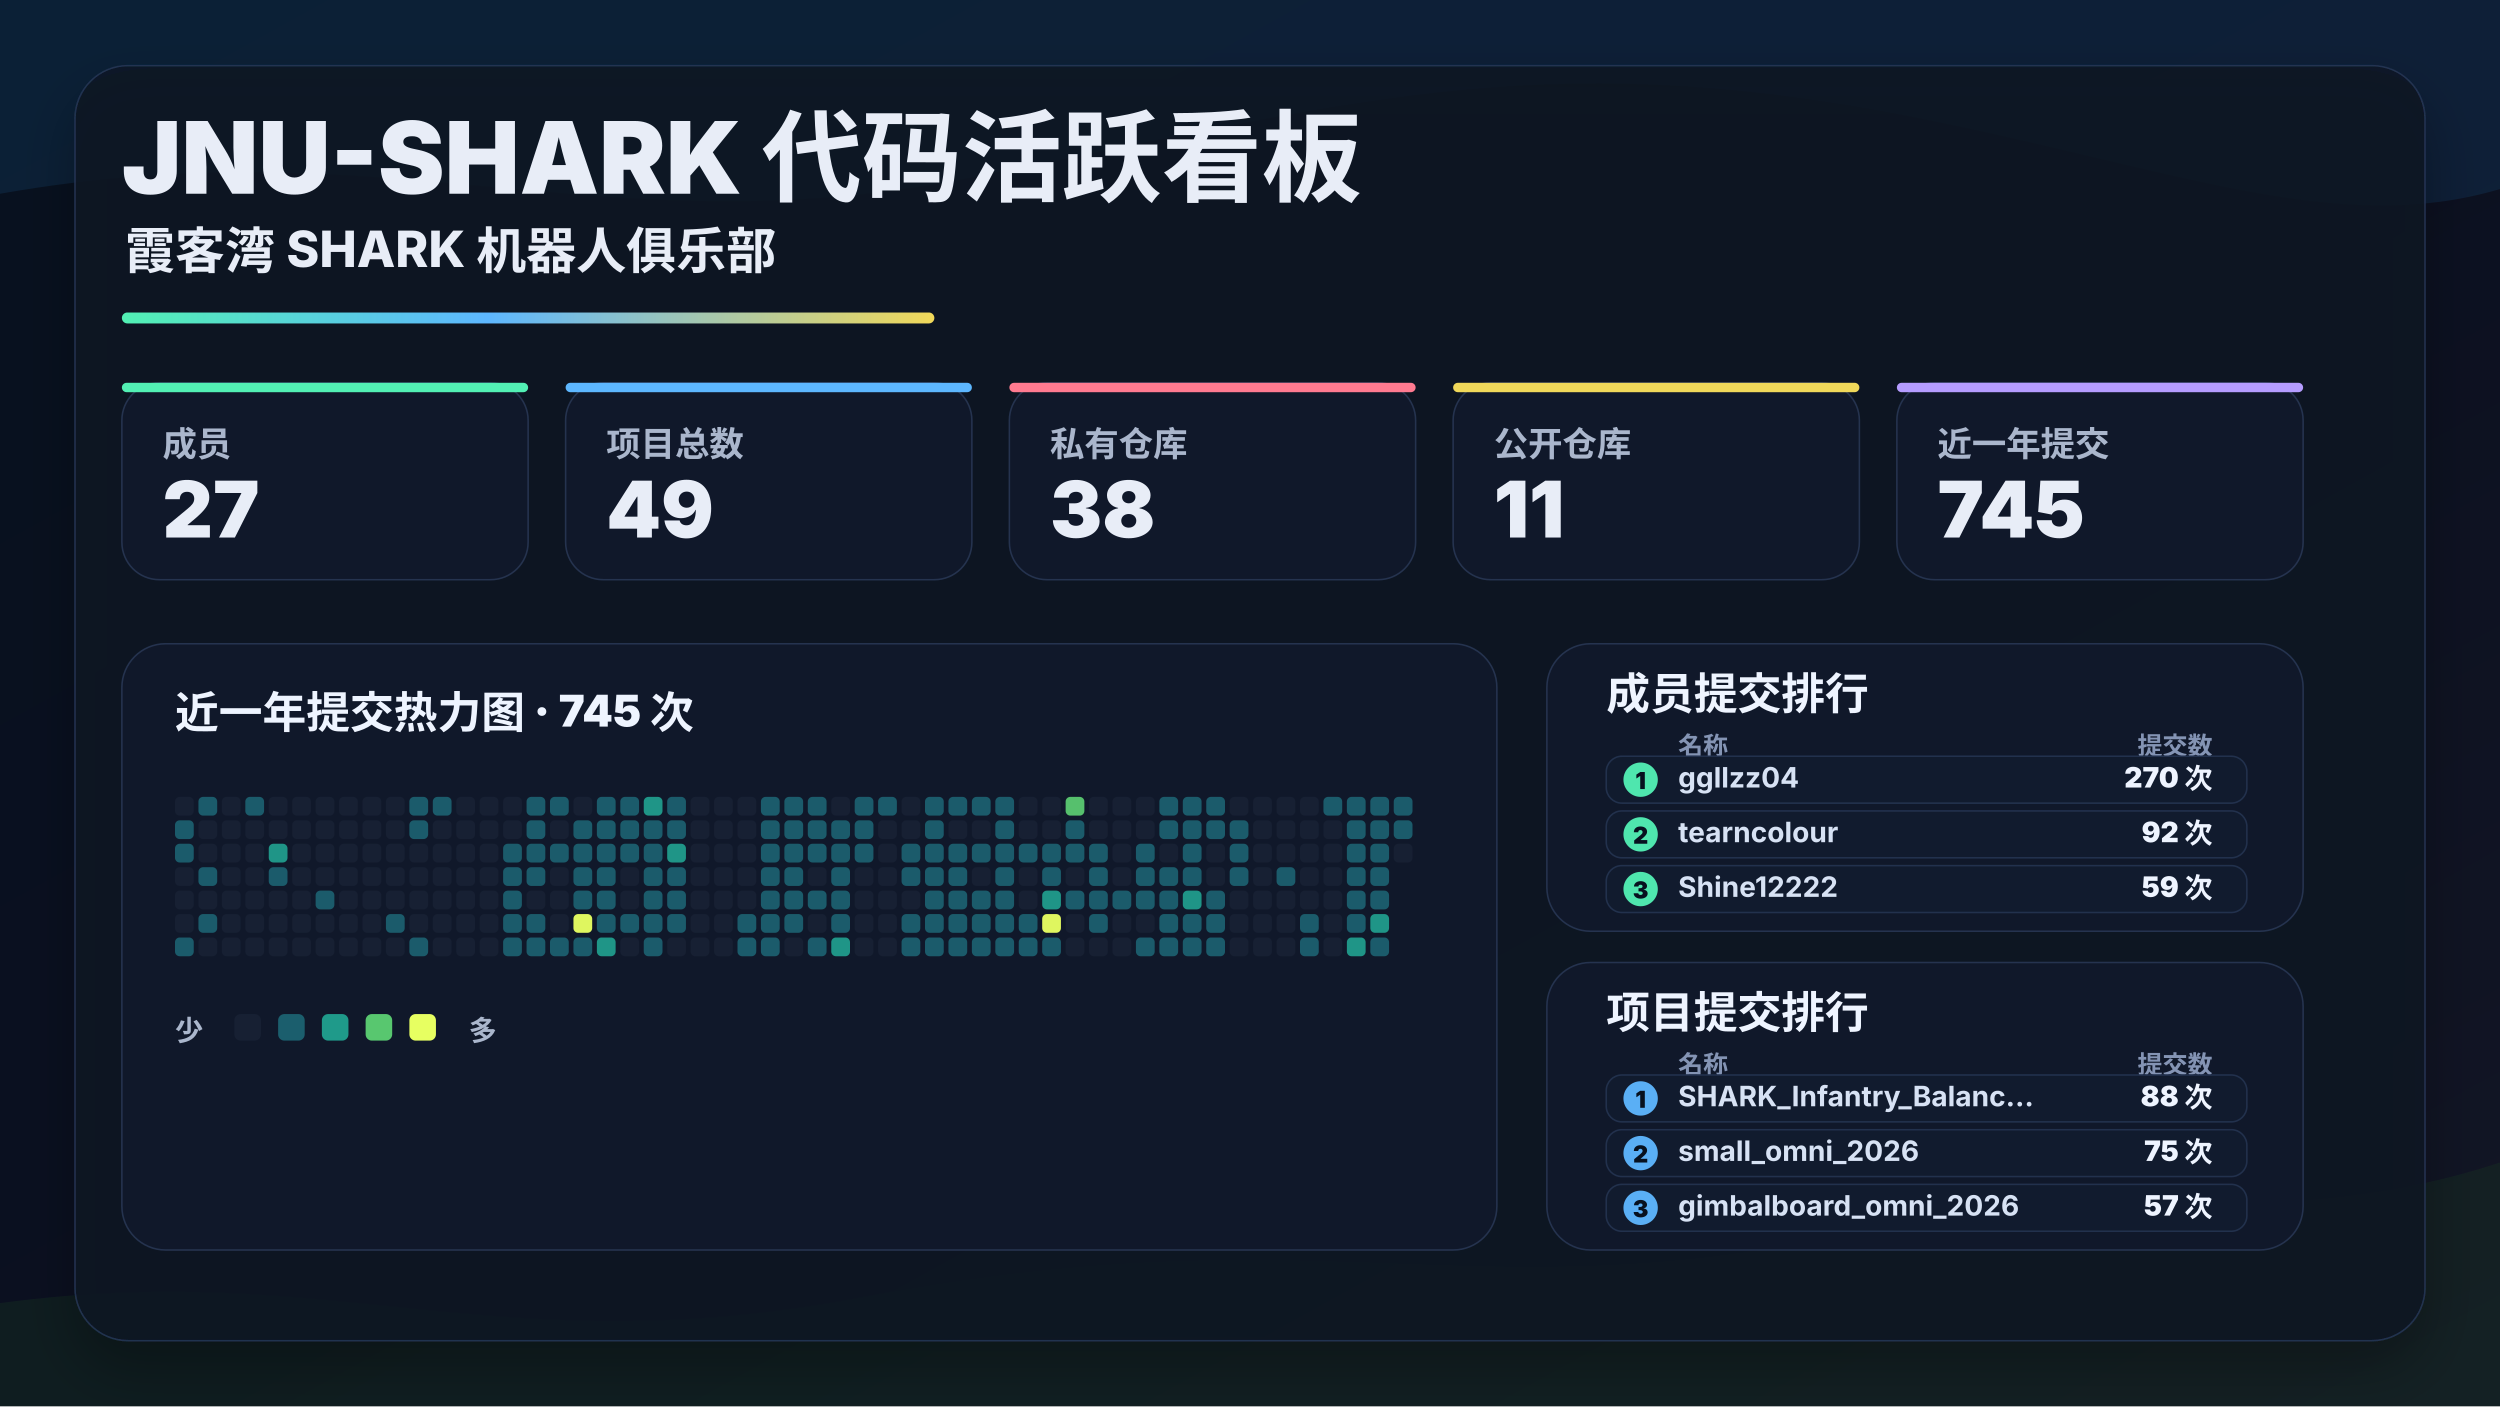
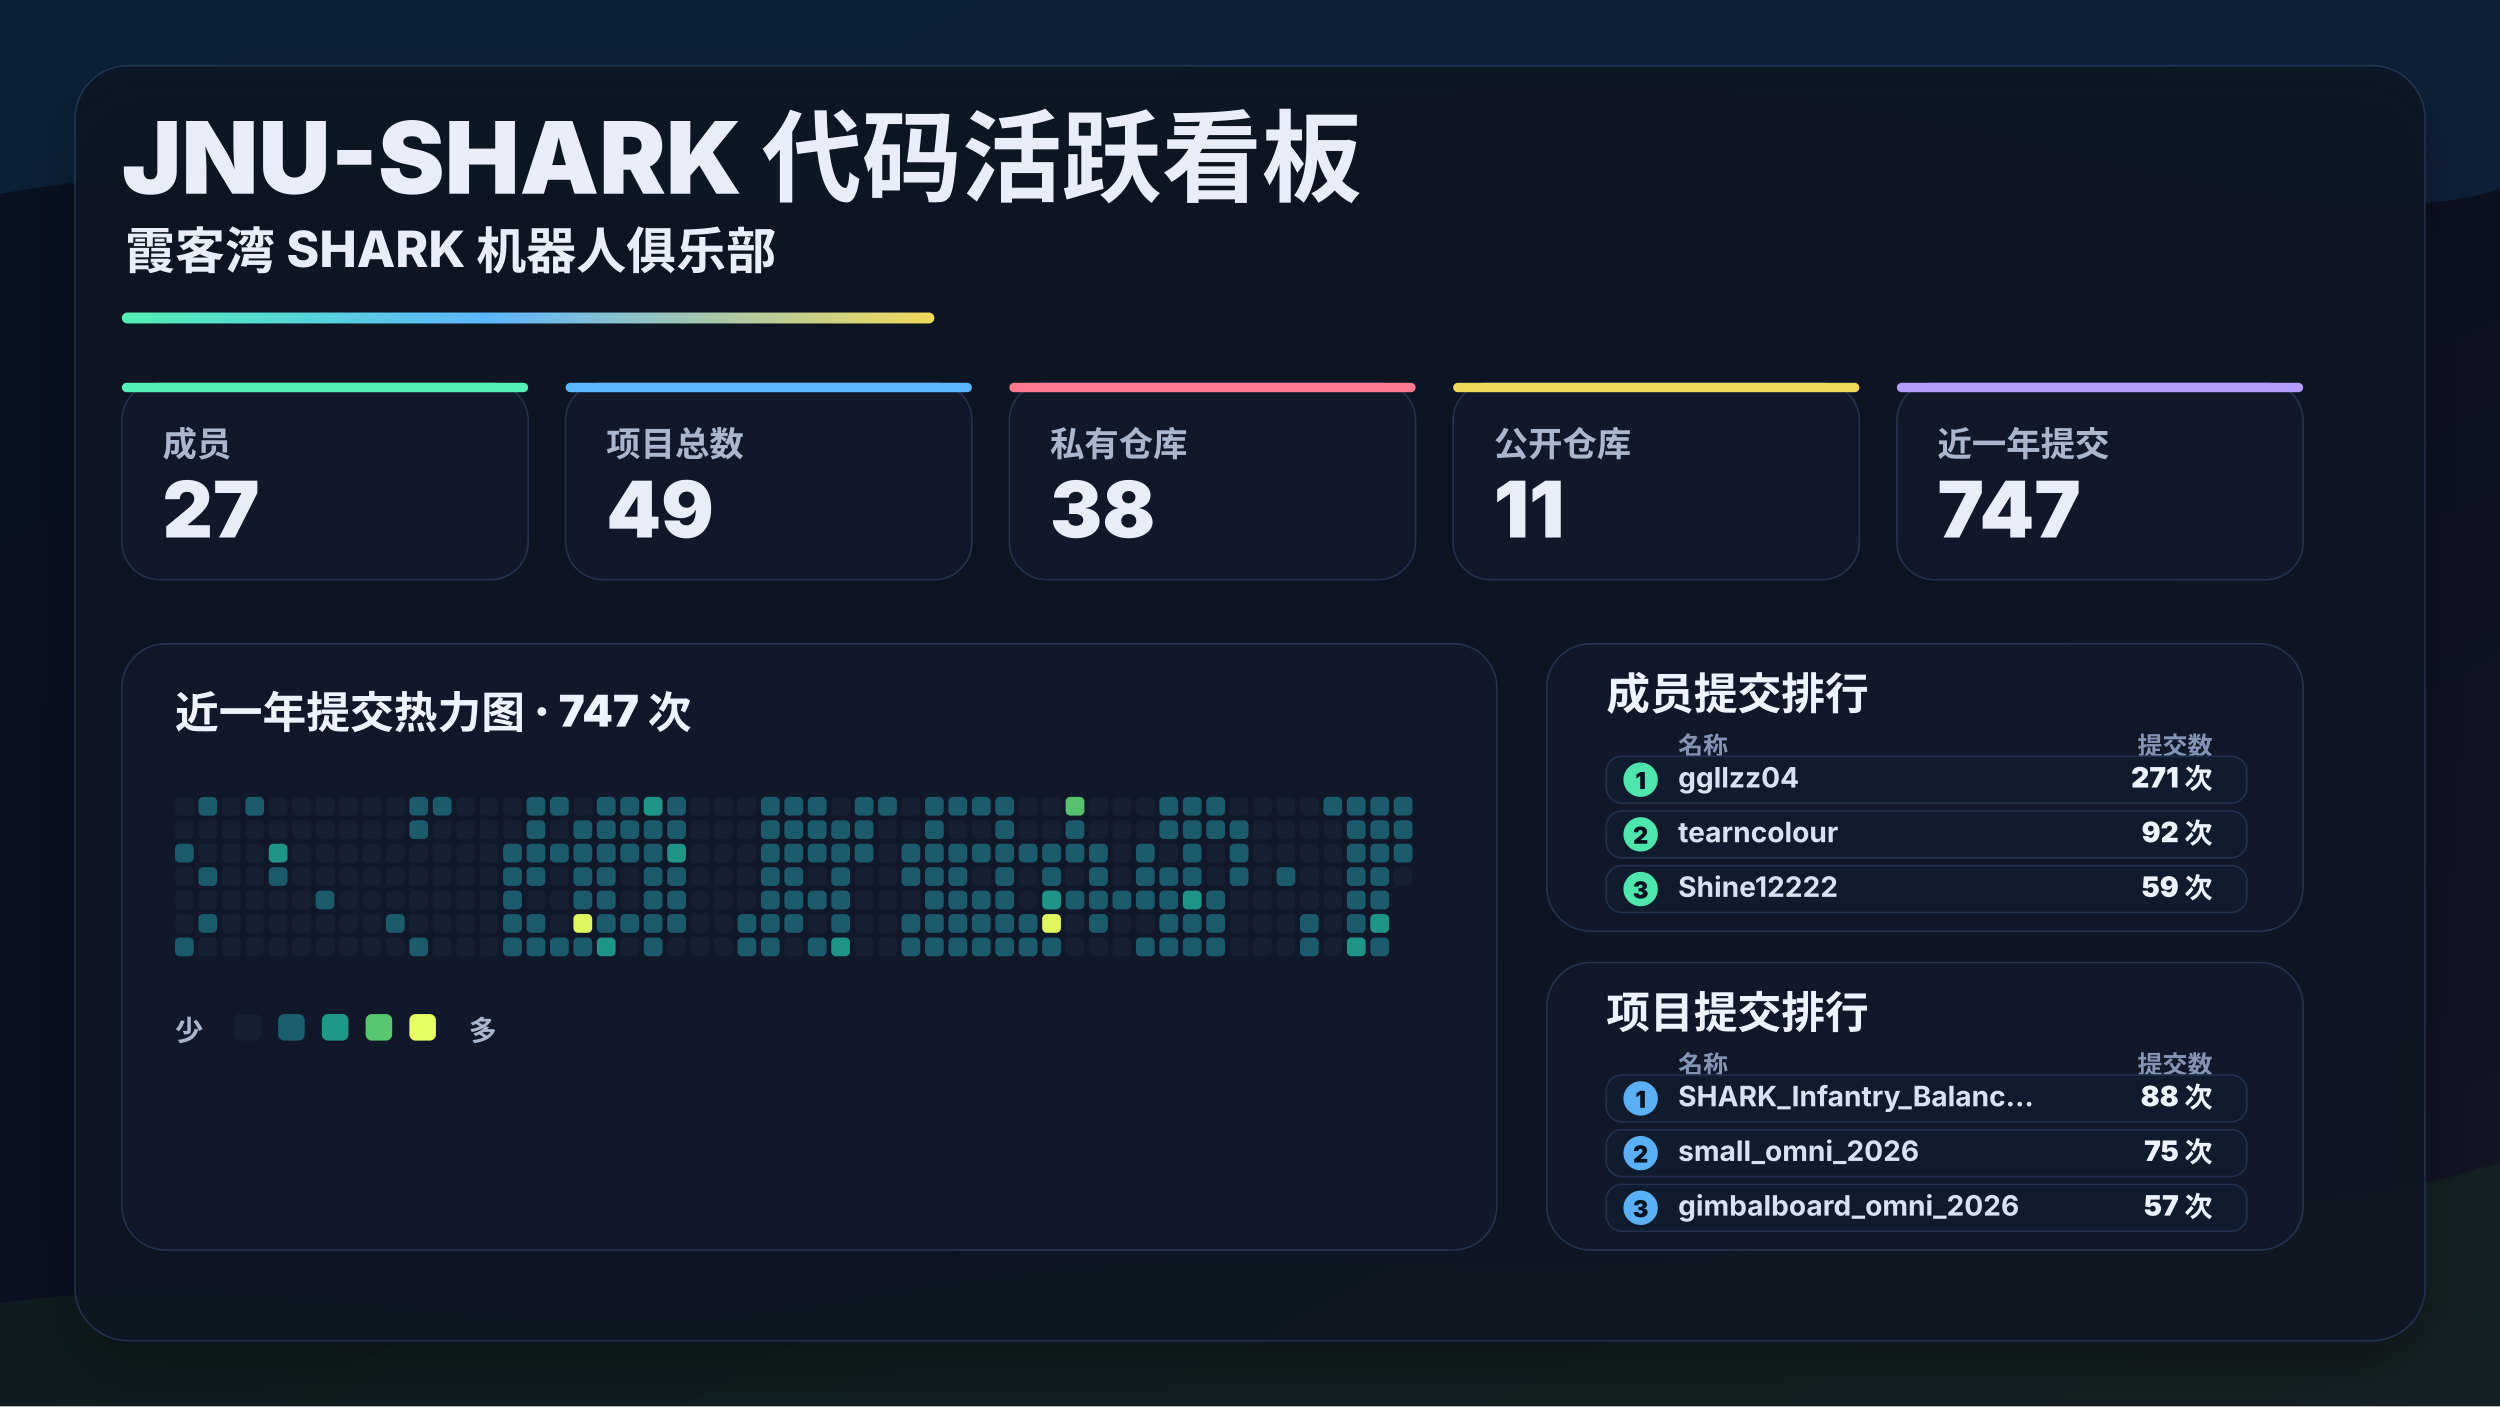
<svg xmlns="http://www.w3.org/2000/svg" width="1600" height="900" viewBox="0 0 1600 900" role="img" aria-labelledby="title desc">
  <defs>
    <linearGradient id="bg" x1="0" y1="0" x2="1" y2="1">
      <stop offset="0" stop-color="#07111f" />
      <stop offset="0.52" stop-color="#0b1020" />
      <stop offset="1" stop-color="#131625" />
    </linearGradient>
    <linearGradient id="hero" x1="0" y1="0" x2="1" y2="0">
      <stop offset="0" stop-color="#52f0b4" />
      <stop offset="0.45" stop-color="#5db7ff" />
      <stop offset="1" stop-color="#f0d85a" />
    </linearGradient>
    <filter id="softShadow" x="-10%" y="-10%" width="120%" height="120%">
      <feDropShadow dx="0" dy="18" stdDeviation="18" flood-color="#000000" flood-opacity="0.32" />
    </filter>
  </defs>
  <style>
    text { font-family: Inter, ui-sans-serif, system-ui, -apple-system, BlinkMacSystemFont, "Segoe UI", "PingFang SC", "Microsoft YaHei", sans-serif; fill: #e8edf7; }
    .title { font-size: 64px; font-weight: 900; letter-spacing: 0; }
    .subtitle { font-size: 32px; font-weight: 780; fill: #e8edf7; }
    .label { font-size: 22px; fill: #aab6cc; font-weight: 760; }
    .stat { font-size: 50px; font-weight: 900; }
    .section-title { font-size: 28px; font-weight: 860; fill: #eef4ff; }
    .table-head { font-size: 16px; fill: #8494b4; font-weight: 720; }
    .row-name { font-size: 18px; fill: #d7e2f4; font-weight: 720; }
    .row-value { font-size: 18px; fill: #eef4ff; font-weight: 860; }
    .rank { font-size: 15px; fill: #07111f; font-weight: 900; }
    .tiny { font-size: 18px; fill: #aab6cc; font-weight: 620; }
  </style>
  <rect width="1600" height="900" fill="url(#bg)" />
  <path d="M0 124 C250 80 385 160 620 114 C860 67 982 28 1220 74 C1392 108 1495 152 1600 121 L1600 0 L0 0 Z" fill="#12385c" opacity="0.38" />
  <path d="M0 834 C216 805 318 875 553 830 C835 776 935 837 1160 794 C1350 758 1464 789 1600 744 L1600 900 L0 900 Z" fill="#173622" opacity="0.36" />
  <g filter="url(#softShadow)">
    <rect x="48" y="42" width="1504" height="816" rx="34" fill="#0b1324" opacity="0.88" stroke="#263654" />
  </g>
  <text x="78" y="124" class="title">JNU-SHARK 代码活跃看板</text>
  <text x="80" y="172" class="subtitle">霞客湾 SHARK 机器人俱乐部</text>
  <rect x="78" y="200" width="520" height="7" rx="3.5" fill="url(#hero)" />
  <g>
    <rect x="78" y="245" width="260" height="126" rx="24" fill="#10182a" stroke="#25334f" />
    <rect x="78" y="245" width="260" height="6" rx="3" fill="#52f0b4" />
    <text x="104" y="292" class="label">成员</text>
    <text x="104" y="344" class="stat">27</text>
  </g>
  <g>
    <rect x="362" y="245" width="260" height="126" rx="24" fill="#10182a" stroke="#25334f" />
    <rect x="362" y="245" width="260" height="6" rx="3" fill="#5db7ff" />
    <text x="388" y="292" class="label">项目总数</text>
    <text x="388" y="344" class="stat">49</text>
  </g>
  <g>
    <rect x="646" y="245" width="260" height="126" rx="24" fill="#10182a" stroke="#25334f" />
    <rect x="646" y="245" width="260" height="6" rx="3" fill="#ff7a90" />
    <text x="672" y="292" class="label">私有仓库</text>
    <text x="672" y="344" class="stat">38</text>
  </g>
  <g>
    <rect x="930" y="245" width="260" height="126" rx="24" fill="#10182a" stroke="#25334f" />
    <rect x="930" y="245" width="260" height="6" rx="3" fill="#f0d85a" />
    <text x="956" y="292" class="label">公开仓库</text>
    <text x="956" y="344" class="stat">11</text>
  </g>
  <g>
    <rect x="1214" y="245" width="260" height="126" rx="24" fill="#10182a" stroke="#25334f" />
    <rect x="1214" y="245" width="260" height="6" rx="3" fill="#b59cff" />
    <text x="1240" y="292" class="label">近一年提交</text>
-     <text x="1240" y="344" class="stat">745</text>
+     <text x="1240" y="344" class="stat">747</text>
  </g>
  <rect x="78" y="412" width="880" height="388" rx="28" fill="#10182a" stroke="#25334f" />
-   <text x="112" y="466" class="section-title">近一年提交热力图 · 745 次</text>
+   <text x="112" y="466" class="section-title">近一年提交热力图 · 747 次</text>
  <rect x="112" y="510" width="12" height="12" rx="3" fill="#172033" opacity="0.96" />
-   <rect x="112" y="525" width="12" height="12" rx="3" fill="#1b5e6d" opacity="0.96" />
+   <rect x="112" y="525" width="12" height="12" rx="3" fill="#172033" opacity="0.96" />
  <rect x="112" y="540" width="12" height="12" rx="3" fill="#1b5e6d" opacity="0.96" />
  <rect x="112" y="555" width="12" height="12" rx="3" fill="#172033" opacity="0.96" />
  <rect x="112" y="570" width="12" height="12" rx="3" fill="#172033" opacity="0.96" />
  <rect x="112" y="585" width="12" height="12" rx="3" fill="#172033" opacity="0.96" />
  <rect x="112" y="600" width="12" height="12" rx="3" fill="#1b5e6d" opacity="0.96" />
  <rect x="127" y="510" width="12" height="12" rx="3" fill="#1b5e6d" opacity="0.96" />
  <rect x="127" y="525" width="12" height="12" rx="3" fill="#172033" opacity="0.96" />
  <rect x="127" y="540" width="12" height="12" rx="3" fill="#172033" opacity="0.96" />
  <rect x="127" y="555" width="12" height="12" rx="3" fill="#1b5e6d" opacity="0.96" />
  <rect x="127" y="570" width="12" height="12" rx="3" fill="#172033" opacity="0.96" />
  <rect x="127" y="585" width="12" height="12" rx="3" fill="#1b5e6d" opacity="0.96" />
  <rect x="127" y="600" width="12" height="12" rx="3" fill="#172033" opacity="0.96" />
  <rect x="142" y="510" width="12" height="12" rx="3" fill="#172033" opacity="0.96" />
  <rect x="142" y="525" width="12" height="12" rx="3" fill="#172033" opacity="0.96" />
  <rect x="142" y="540" width="12" height="12" rx="3" fill="#172033" opacity="0.96" />
  <rect x="142" y="555" width="12" height="12" rx="3" fill="#172033" opacity="0.96" />
  <rect x="142" y="570" width="12" height="12" rx="3" fill="#172033" opacity="0.96" />
  <rect x="142" y="585" width="12" height="12" rx="3" fill="#172033" opacity="0.96" />
  <rect x="142" y="600" width="12" height="12" rx="3" fill="#172033" opacity="0.96" />
  <rect x="157" y="510" width="12" height="12" rx="3" fill="#1b5e6d" opacity="0.96" />
  <rect x="157" y="525" width="12" height="12" rx="3" fill="#172033" opacity="0.96" />
  <rect x="157" y="540" width="12" height="12" rx="3" fill="#172033" opacity="0.96" />
  <rect x="157" y="555" width="12" height="12" rx="3" fill="#172033" opacity="0.96" />
  <rect x="157" y="570" width="12" height="12" rx="3" fill="#172033" opacity="0.96" />
  <rect x="157" y="585" width="12" height="12" rx="3" fill="#172033" opacity="0.96" />
  <rect x="157" y="600" width="12" height="12" rx="3" fill="#172033" opacity="0.96" />
  <rect x="172" y="510" width="12" height="12" rx="3" fill="#172033" opacity="0.96" />
  <rect x="172" y="525" width="12" height="12" rx="3" fill="#172033" opacity="0.96" />
  <rect x="172" y="540" width="12" height="12" rx="3" fill="#1f9a8a" opacity="0.96" />
  <rect x="172" y="555" width="12" height="12" rx="3" fill="#1b5e6d" opacity="0.96" />
  <rect x="172" y="570" width="12" height="12" rx="3" fill="#172033" opacity="0.96" />
  <rect x="172" y="585" width="12" height="12" rx="3" fill="#172033" opacity="0.96" />
  <rect x="172" y="600" width="12" height="12" rx="3" fill="#172033" opacity="0.96" />
  <rect x="187" y="510" width="12" height="12" rx="3" fill="#172033" opacity="0.96" />
  <rect x="187" y="525" width="12" height="12" rx="3" fill="#172033" opacity="0.96" />
  <rect x="187" y="540" width="12" height="12" rx="3" fill="#172033" opacity="0.96" />
  <rect x="187" y="555" width="12" height="12" rx="3" fill="#172033" opacity="0.96" />
  <rect x="187" y="570" width="12" height="12" rx="3" fill="#172033" opacity="0.96" />
  <rect x="187" y="585" width="12" height="12" rx="3" fill="#172033" opacity="0.96" />
  <rect x="187" y="600" width="12" height="12" rx="3" fill="#172033" opacity="0.96" />
  <rect x="202" y="510" width="12" height="12" rx="3" fill="#172033" opacity="0.96" />
  <rect x="202" y="525" width="12" height="12" rx="3" fill="#172033" opacity="0.96" />
  <rect x="202" y="540" width="12" height="12" rx="3" fill="#172033" opacity="0.96" />
  <rect x="202" y="555" width="12" height="12" rx="3" fill="#172033" opacity="0.96" />
  <rect x="202" y="570" width="12" height="12" rx="3" fill="#1b5e6d" opacity="0.96" />
  <rect x="202" y="585" width="12" height="12" rx="3" fill="#172033" opacity="0.96" />
  <rect x="202" y="600" width="12" height="12" rx="3" fill="#172033" opacity="0.96" />
  <rect x="217" y="510" width="12" height="12" rx="3" fill="#172033" opacity="0.96" />
  <rect x="217" y="525" width="12" height="12" rx="3" fill="#172033" opacity="0.96" />
  <rect x="217" y="540" width="12" height="12" rx="3" fill="#172033" opacity="0.96" />
  <rect x="217" y="555" width="12" height="12" rx="3" fill="#172033" opacity="0.96" />
  <rect x="217" y="570" width="12" height="12" rx="3" fill="#172033" opacity="0.96" />
  <rect x="217" y="585" width="12" height="12" rx="3" fill="#172033" opacity="0.96" />
  <rect x="217" y="600" width="12" height="12" rx="3" fill="#172033" opacity="0.96" />
  <rect x="232" y="510" width="12" height="12" rx="3" fill="#172033" opacity="0.96" />
  <rect x="232" y="525" width="12" height="12" rx="3" fill="#172033" opacity="0.96" />
  <rect x="232" y="540" width="12" height="12" rx="3" fill="#172033" opacity="0.96" />
  <rect x="232" y="555" width="12" height="12" rx="3" fill="#172033" opacity="0.96" />
  <rect x="232" y="570" width="12" height="12" rx="3" fill="#172033" opacity="0.96" />
  <rect x="232" y="585" width="12" height="12" rx="3" fill="#172033" opacity="0.96" />
  <rect x="232" y="600" width="12" height="12" rx="3" fill="#172033" opacity="0.96" />
  <rect x="247" y="510" width="12" height="12" rx="3" fill="#172033" opacity="0.96" />
  <rect x="247" y="525" width="12" height="12" rx="3" fill="#172033" opacity="0.96" />
  <rect x="247" y="540" width="12" height="12" rx="3" fill="#172033" opacity="0.96" />
  <rect x="247" y="555" width="12" height="12" rx="3" fill="#172033" opacity="0.96" />
  <rect x="247" y="570" width="12" height="12" rx="3" fill="#172033" opacity="0.96" />
  <rect x="247" y="585" width="12" height="12" rx="3" fill="#1b5e6d" opacity="0.96" />
  <rect x="247" y="600" width="12" height="12" rx="3" fill="#172033" opacity="0.96" />
  <rect x="262" y="510" width="12" height="12" rx="3" fill="#1b5e6d" opacity="0.96" />
  <rect x="262" y="525" width="12" height="12" rx="3" fill="#1b5e6d" opacity="0.96" />
  <rect x="262" y="540" width="12" height="12" rx="3" fill="#172033" opacity="0.96" />
  <rect x="262" y="555" width="12" height="12" rx="3" fill="#172033" opacity="0.96" />
  <rect x="262" y="570" width="12" height="12" rx="3" fill="#172033" opacity="0.96" />
  <rect x="262" y="585" width="12" height="12" rx="3" fill="#172033" opacity="0.96" />
  <rect x="262" y="600" width="12" height="12" rx="3" fill="#1b5e6d" opacity="0.96" />
  <rect x="277" y="510" width="12" height="12" rx="3" fill="#1b5e6d" opacity="0.96" />
  <rect x="277" y="525" width="12" height="12" rx="3" fill="#172033" opacity="0.96" />
  <rect x="277" y="540" width="12" height="12" rx="3" fill="#172033" opacity="0.96" />
  <rect x="277" y="555" width="12" height="12" rx="3" fill="#172033" opacity="0.96" />
  <rect x="277" y="570" width="12" height="12" rx="3" fill="#172033" opacity="0.96" />
  <rect x="277" y="585" width="12" height="12" rx="3" fill="#172033" opacity="0.96" />
  <rect x="277" y="600" width="12" height="12" rx="3" fill="#172033" opacity="0.96" />
  <rect x="292" y="510" width="12" height="12" rx="3" fill="#172033" opacity="0.96" />
  <rect x="292" y="525" width="12" height="12" rx="3" fill="#172033" opacity="0.96" />
  <rect x="292" y="540" width="12" height="12" rx="3" fill="#172033" opacity="0.96" />
  <rect x="292" y="555" width="12" height="12" rx="3" fill="#172033" opacity="0.96" />
  <rect x="292" y="570" width="12" height="12" rx="3" fill="#172033" opacity="0.96" />
  <rect x="292" y="585" width="12" height="12" rx="3" fill="#172033" opacity="0.96" />
  <rect x="292" y="600" width="12" height="12" rx="3" fill="#172033" opacity="0.96" />
  <rect x="307" y="510" width="12" height="12" rx="3" fill="#172033" opacity="0.96" />
  <rect x="307" y="525" width="12" height="12" rx="3" fill="#172033" opacity="0.96" />
  <rect x="307" y="540" width="12" height="12" rx="3" fill="#172033" opacity="0.96" />
  <rect x="307" y="555" width="12" height="12" rx="3" fill="#172033" opacity="0.96" />
  <rect x="307" y="570" width="12" height="12" rx="3" fill="#172033" opacity="0.96" />
  <rect x="307" y="585" width="12" height="12" rx="3" fill="#172033" opacity="0.96" />
  <rect x="307" y="600" width="12" height="12" rx="3" fill="#172033" opacity="0.96" />
  <rect x="322" y="510" width="12" height="12" rx="3" fill="#172033" opacity="0.96" />
  <rect x="322" y="525" width="12" height="12" rx="3" fill="#172033" opacity="0.96" />
  <rect x="322" y="540" width="12" height="12" rx="3" fill="#1b5e6d" opacity="0.96" />
  <rect x="322" y="555" width="12" height="12" rx="3" fill="#1b5e6d" opacity="0.96" />
  <rect x="322" y="570" width="12" height="12" rx="3" fill="#1b5e6d" opacity="0.96" />
  <rect x="322" y="585" width="12" height="12" rx="3" fill="#1b5e6d" opacity="0.96" />
  <rect x="322" y="600" width="12" height="12" rx="3" fill="#1b5e6d" opacity="0.96" />
  <rect x="337" y="510" width="12" height="12" rx="3" fill="#1b5e6d" opacity="0.96" />
  <rect x="337" y="525" width="12" height="12" rx="3" fill="#1b5e6d" opacity="0.96" />
  <rect x="337" y="540" width="12" height="12" rx="3" fill="#1b5e6d" opacity="0.96" />
  <rect x="337" y="555" width="12" height="12" rx="3" fill="#1b5e6d" opacity="0.96" />
  <rect x="337" y="570" width="12" height="12" rx="3" fill="#172033" opacity="0.96" />
  <rect x="337" y="585" width="12" height="12" rx="3" fill="#1b5e6d" opacity="0.96" />
  <rect x="337" y="600" width="12" height="12" rx="3" fill="#1b5e6d" opacity="0.96" />
  <rect x="352" y="510" width="12" height="12" rx="3" fill="#1b5e6d" opacity="0.96" />
  <rect x="352" y="525" width="12" height="12" rx="3" fill="#172033" opacity="0.96" />
  <rect x="352" y="540" width="12" height="12" rx="3" fill="#1b5e6d" opacity="0.96" />
  <rect x="352" y="555" width="12" height="12" rx="3" fill="#172033" opacity="0.96" />
  <rect x="352" y="570" width="12" height="12" rx="3" fill="#172033" opacity="0.96" />
  <rect x="352" y="585" width="12" height="12" rx="3" fill="#172033" opacity="0.96" />
  <rect x="352" y="600" width="12" height="12" rx="3" fill="#1b5e6d" opacity="0.96" />
  <rect x="367" y="510" width="12" height="12" rx="3" fill="#172033" opacity="0.96" />
  <rect x="367" y="525" width="12" height="12" rx="3" fill="#1b5e6d" opacity="0.96" />
  <rect x="367" y="540" width="12" height="12" rx="3" fill="#1b5e6d" opacity="0.96" />
  <rect x="367" y="555" width="12" height="12" rx="3" fill="#1b5e6d" opacity="0.96" />
  <rect x="367" y="570" width="12" height="12" rx="3" fill="#1b5e6d" opacity="0.96" />
  <rect x="367" y="585" width="12" height="12" rx="3" fill="#e7ff61" opacity="0.96" />
  <rect x="367" y="600" width="12" height="12" rx="3" fill="#1b5e6d" opacity="0.96" />
  <rect x="382" y="510" width="12" height="12" rx="3" fill="#1b5e6d" opacity="0.96" />
  <rect x="382" y="525" width="12" height="12" rx="3" fill="#1b5e6d" opacity="0.96" />
  <rect x="382" y="540" width="12" height="12" rx="3" fill="#1b5e6d" opacity="0.96" />
  <rect x="382" y="555" width="12" height="12" rx="3" fill="#1b5e6d" opacity="0.96" />
  <rect x="382" y="570" width="12" height="12" rx="3" fill="#1b5e6d" opacity="0.96" />
  <rect x="382" y="585" width="12" height="12" rx="3" fill="#1b5e6d" opacity="0.96" />
  <rect x="382" y="600" width="12" height="12" rx="3" fill="#1f9a8a" opacity="0.96" />
  <rect x="397" y="510" width="12" height="12" rx="3" fill="#1b5e6d" opacity="0.96" />
  <rect x="397" y="525" width="12" height="12" rx="3" fill="#1b5e6d" opacity="0.96" />
  <rect x="397" y="540" width="12" height="12" rx="3" fill="#1b5e6d" opacity="0.96" />
  <rect x="397" y="555" width="12" height="12" rx="3" fill="#172033" opacity="0.96" />
  <rect x="397" y="570" width="12" height="12" rx="3" fill="#172033" opacity="0.96" />
  <rect x="397" y="585" width="12" height="12" rx="3" fill="#1b5e6d" opacity="0.96" />
  <rect x="397" y="600" width="12" height="12" rx="3" fill="#172033" opacity="0.96" />
  <rect x="412" y="510" width="12" height="12" rx="3" fill="#1f9a8a" opacity="0.96" />
  <rect x="412" y="525" width="12" height="12" rx="3" fill="#1b5e6d" opacity="0.96" />
  <rect x="412" y="540" width="12" height="12" rx="3" fill="#1b5e6d" opacity="0.96" />
  <rect x="412" y="555" width="12" height="12" rx="3" fill="#1b5e6d" opacity="0.96" />
  <rect x="412" y="570" width="12" height="12" rx="3" fill="#1b5e6d" opacity="0.96" />
  <rect x="412" y="585" width="12" height="12" rx="3" fill="#1b5e6d" opacity="0.96" />
  <rect x="412" y="600" width="12" height="12" rx="3" fill="#1b5e6d" opacity="0.96" />
  <rect x="427" y="510" width="12" height="12" rx="3" fill="#1b5e6d" opacity="0.96" />
  <rect x="427" y="525" width="12" height="12" rx="3" fill="#1b5e6d" opacity="0.96" />
  <rect x="427" y="540" width="12" height="12" rx="3" fill="#1f9a8a" opacity="0.96" />
  <rect x="427" y="555" width="12" height="12" rx="3" fill="#1b5e6d" opacity="0.96" />
  <rect x="427" y="570" width="12" height="12" rx="3" fill="#1b5e6d" opacity="0.96" />
  <rect x="427" y="585" width="12" height="12" rx="3" fill="#1b5e6d" opacity="0.96" />
  <rect x="427" y="600" width="12" height="12" rx="3" fill="#172033" opacity="0.96" />
  <rect x="442" y="510" width="12" height="12" rx="3" fill="#172033" opacity="0.96" />
  <rect x="442" y="525" width="12" height="12" rx="3" fill="#172033" opacity="0.96" />
  <rect x="442" y="540" width="12" height="12" rx="3" fill="#172033" opacity="0.96" />
  <rect x="442" y="555" width="12" height="12" rx="3" fill="#172033" opacity="0.96" />
  <rect x="442" y="570" width="12" height="12" rx="3" fill="#172033" opacity="0.96" />
  <rect x="442" y="585" width="12" height="12" rx="3" fill="#172033" opacity="0.96" />
  <rect x="442" y="600" width="12" height="12" rx="3" fill="#172033" opacity="0.96" />
  <rect x="457" y="510" width="12" height="12" rx="3" fill="#172033" opacity="0.96" />
  <rect x="457" y="525" width="12" height="12" rx="3" fill="#172033" opacity="0.96" />
  <rect x="457" y="540" width="12" height="12" rx="3" fill="#172033" opacity="0.96" />
  <rect x="457" y="555" width="12" height="12" rx="3" fill="#172033" opacity="0.96" />
  <rect x="457" y="570" width="12" height="12" rx="3" fill="#172033" opacity="0.96" />
  <rect x="457" y="585" width="12" height="12" rx="3" fill="#172033" opacity="0.96" />
  <rect x="457" y="600" width="12" height="12" rx="3" fill="#172033" opacity="0.96" />
  <rect x="472" y="510" width="12" height="12" rx="3" fill="#172033" opacity="0.96" />
  <rect x="472" y="525" width="12" height="12" rx="3" fill="#172033" opacity="0.96" />
  <rect x="472" y="540" width="12" height="12" rx="3" fill="#172033" opacity="0.96" />
  <rect x="472" y="555" width="12" height="12" rx="3" fill="#172033" opacity="0.96" />
  <rect x="472" y="570" width="12" height="12" rx="3" fill="#172033" opacity="0.96" />
  <rect x="472" y="585" width="12" height="12" rx="3" fill="#1b5e6d" opacity="0.96" />
  <rect x="472" y="600" width="12" height="12" rx="3" fill="#1b5e6d" opacity="0.96" />
  <rect x="487" y="510" width="12" height="12" rx="3" fill="#1b5e6d" opacity="0.96" />
  <rect x="487" y="525" width="12" height="12" rx="3" fill="#1b5e6d" opacity="0.96" />
  <rect x="487" y="540" width="12" height="12" rx="3" fill="#1b5e6d" opacity="0.96" />
  <rect x="487" y="555" width="12" height="12" rx="3" fill="#1b5e6d" opacity="0.96" />
  <rect x="487" y="570" width="12" height="12" rx="3" fill="#1b5e6d" opacity="0.96" />
  <rect x="487" y="585" width="12" height="12" rx="3" fill="#1b5e6d" opacity="0.96" />
  <rect x="487" y="600" width="12" height="12" rx="3" fill="#1b5e6d" opacity="0.96" />
  <rect x="502" y="510" width="12" height="12" rx="3" fill="#1b5e6d" opacity="0.96" />
  <rect x="502" y="525" width="12" height="12" rx="3" fill="#1b5e6d" opacity="0.96" />
  <rect x="502" y="540" width="12" height="12" rx="3" fill="#1b5e6d" opacity="0.96" />
  <rect x="502" y="555" width="12" height="12" rx="3" fill="#1b5e6d" opacity="0.96" />
  <rect x="502" y="570" width="12" height="12" rx="3" fill="#1b5e6d" opacity="0.96" />
  <rect x="502" y="585" width="12" height="12" rx="3" fill="#1b5e6d" opacity="0.96" />
  <rect x="502" y="600" width="12" height="12" rx="3" fill="#172033" opacity="0.96" />
  <rect x="517" y="510" width="12" height="12" rx="3" fill="#1b5e6d" opacity="0.96" />
  <rect x="517" y="525" width="12" height="12" rx="3" fill="#1b5e6d" opacity="0.96" />
  <rect x="517" y="540" width="12" height="12" rx="3" fill="#1b5e6d" opacity="0.96" />
  <rect x="517" y="555" width="12" height="12" rx="3" fill="#172033" opacity="0.96" />
  <rect x="517" y="570" width="12" height="12" rx="3" fill="#1b5e6d" opacity="0.96" />
  <rect x="517" y="585" width="12" height="12" rx="3" fill="#172033" opacity="0.96" />
  <rect x="517" y="600" width="12" height="12" rx="3" fill="#1b5e6d" opacity="0.96" />
  <rect x="532" y="510" width="12" height="12" rx="3" fill="#172033" opacity="0.96" />
  <rect x="532" y="525" width="12" height="12" rx="3" fill="#1b5e6d" opacity="0.96" />
  <rect x="532" y="540" width="12" height="12" rx="3" fill="#1b5e6d" opacity="0.96" />
  <rect x="532" y="555" width="12" height="12" rx="3" fill="#1b5e6d" opacity="0.96" />
  <rect x="532" y="570" width="12" height="12" rx="3" fill="#1b5e6d" opacity="0.96" />
  <rect x="532" y="585" width="12" height="12" rx="3" fill="#1b5e6d" opacity="0.96" />
  <rect x="532" y="600" width="12" height="12" rx="3" fill="#1f9a8a" opacity="0.96" />
  <rect x="547" y="510" width="12" height="12" rx="3" fill="#1b5e6d" opacity="0.96" />
  <rect x="547" y="525" width="12" height="12" rx="3" fill="#1b5e6d" opacity="0.96" />
  <rect x="547" y="540" width="12" height="12" rx="3" fill="#1b5e6d" opacity="0.96" />
  <rect x="547" y="555" width="12" height="12" rx="3" fill="#172033" opacity="0.96" />
  <rect x="547" y="570" width="12" height="12" rx="3" fill="#172033" opacity="0.96" />
  <rect x="547" y="585" width="12" height="12" rx="3" fill="#172033" opacity="0.96" />
  <rect x="547" y="600" width="12" height="12" rx="3" fill="#172033" opacity="0.96" />
  <rect x="562" y="510" width="12" height="12" rx="3" fill="#1b5e6d" opacity="0.96" />
  <rect x="562" y="525" width="12" height="12" rx="3" fill="#172033" opacity="0.96" />
  <rect x="562" y="540" width="12" height="12" rx="3" fill="#172033" opacity="0.96" />
  <rect x="562" y="555" width="12" height="12" rx="3" fill="#172033" opacity="0.96" />
  <rect x="562" y="570" width="12" height="12" rx="3" fill="#172033" opacity="0.96" />
  <rect x="562" y="585" width="12" height="12" rx="3" fill="#172033" opacity="0.96" />
  <rect x="562" y="600" width="12" height="12" rx="3" fill="#172033" opacity="0.96" />
  <rect x="577" y="510" width="12" height="12" rx="3" fill="#172033" opacity="0.96" />
  <rect x="577" y="525" width="12" height="12" rx="3" fill="#172033" opacity="0.96" />
  <rect x="577" y="540" width="12" height="12" rx="3" fill="#1b5e6d" opacity="0.96" />
  <rect x="577" y="555" width="12" height="12" rx="3" fill="#1b5e6d" opacity="0.96" />
  <rect x="577" y="570" width="12" height="12" rx="3" fill="#172033" opacity="0.96" />
  <rect x="577" y="585" width="12" height="12" rx="3" fill="#1b5e6d" opacity="0.96" />
  <rect x="577" y="600" width="12" height="12" rx="3" fill="#1b5e6d" opacity="0.96" />
  <rect x="592" y="510" width="12" height="12" rx="3" fill="#1b5e6d" opacity="0.96" />
  <rect x="592" y="525" width="12" height="12" rx="3" fill="#1b5e6d" opacity="0.96" />
  <rect x="592" y="540" width="12" height="12" rx="3" fill="#1b5e6d" opacity="0.96" />
  <rect x="592" y="555" width="12" height="12" rx="3" fill="#1b5e6d" opacity="0.96" />
  <rect x="592" y="570" width="12" height="12" rx="3" fill="#1b5e6d" opacity="0.96" />
  <rect x="592" y="585" width="12" height="12" rx="3" fill="#1b5e6d" opacity="0.96" />
  <rect x="592" y="600" width="12" height="12" rx="3" fill="#1b5e6d" opacity="0.96" />
  <rect x="607" y="510" width="12" height="12" rx="3" fill="#1b5e6d" opacity="0.96" />
  <rect x="607" y="525" width="12" height="12" rx="3" fill="#172033" opacity="0.96" />
  <rect x="607" y="540" width="12" height="12" rx="3" fill="#1b5e6d" opacity="0.96" />
  <rect x="607" y="555" width="12" height="12" rx="3" fill="#1b5e6d" opacity="0.96" />
  <rect x="607" y="570" width="12" height="12" rx="3" fill="#1b5e6d" opacity="0.96" />
  <rect x="607" y="585" width="12" height="12" rx="3" fill="#1b5e6d" opacity="0.96" />
  <rect x="607" y="600" width="12" height="12" rx="3" fill="#1b5e6d" opacity="0.96" />
  <rect x="622" y="510" width="12" height="12" rx="3" fill="#1b5e6d" opacity="0.96" />
  <rect x="622" y="525" width="12" height="12" rx="3" fill="#172033" opacity="0.96" />
  <rect x="622" y="540" width="12" height="12" rx="3" fill="#1b5e6d" opacity="0.96" />
  <rect x="622" y="555" width="12" height="12" rx="3" fill="#172033" opacity="0.96" />
  <rect x="622" y="570" width="12" height="12" rx="3" fill="#1b5e6d" opacity="0.96" />
  <rect x="622" y="585" width="12" height="12" rx="3" fill="#1b5e6d" opacity="0.96" />
  <rect x="622" y="600" width="12" height="12" rx="3" fill="#1b5e6d" opacity="0.96" />
  <rect x="637" y="510" width="12" height="12" rx="3" fill="#1b5e6d" opacity="0.96" />
  <rect x="637" y="525" width="12" height="12" rx="3" fill="#1b5e6d" opacity="0.96" />
  <rect x="637" y="540" width="12" height="12" rx="3" fill="#1b5e6d" opacity="0.96" />
  <rect x="637" y="555" width="12" height="12" rx="3" fill="#1b5e6d" opacity="0.96" />
  <rect x="637" y="570" width="12" height="12" rx="3" fill="#1b5e6d" opacity="0.96" />
  <rect x="637" y="585" width="12" height="12" rx="3" fill="#1b5e6d" opacity="0.96" />
  <rect x="637" y="600" width="12" height="12" rx="3" fill="#1b5e6d" opacity="0.96" />
  <rect x="652" y="510" width="12" height="12" rx="3" fill="#172033" opacity="0.96" />
  <rect x="652" y="525" width="12" height="12" rx="3" fill="#172033" opacity="0.96" />
  <rect x="652" y="540" width="12" height="12" rx="3" fill="#1b5e6d" opacity="0.96" />
  <rect x="652" y="555" width="12" height="12" rx="3" fill="#172033" opacity="0.96" />
  <rect x="652" y="570" width="12" height="12" rx="3" fill="#172033" opacity="0.96" />
  <rect x="652" y="585" width="12" height="12" rx="3" fill="#1b5e6d" opacity="0.96" />
  <rect x="652" y="600" width="12" height="12" rx="3" fill="#1b5e6d" opacity="0.96" />
  <rect x="667" y="510" width="12" height="12" rx="3" fill="#172033" opacity="0.96" />
  <rect x="667" y="525" width="12" height="12" rx="3" fill="#172033" opacity="0.96" />
  <rect x="667" y="540" width="12" height="12" rx="3" fill="#1b5e6d" opacity="0.96" />
  <rect x="667" y="555" width="12" height="12" rx="3" fill="#1b5e6d" opacity="0.96" />
  <rect x="667" y="570" width="12" height="12" rx="3" fill="#1f9a8a" opacity="0.96" />
  <rect x="667" y="585" width="12" height="12" rx="3" fill="#e7ff61" opacity="0.96" />
  <rect x="667" y="600" width="12" height="12" rx="3" fill="#1b5e6d" opacity="0.96" />
  <rect x="682" y="510" width="12" height="12" rx="3" fill="#58c76f" opacity="0.96" />
  <rect x="682" y="525" width="12" height="12" rx="3" fill="#1b5e6d" opacity="0.96" />
  <rect x="682" y="540" width="12" height="12" rx="3" fill="#1b5e6d" opacity="0.96" />
  <rect x="682" y="555" width="12" height="12" rx="3" fill="#172033" opacity="0.96" />
  <rect x="682" y="570" width="12" height="12" rx="3" fill="#1b5e6d" opacity="0.96" />
  <rect x="682" y="585" width="12" height="12" rx="3" fill="#172033" opacity="0.96" />
  <rect x="682" y="600" width="12" height="12" rx="3" fill="#172033" opacity="0.96" />
  <rect x="697" y="510" width="12" height="12" rx="3" fill="#172033" opacity="0.96" />
  <rect x="697" y="525" width="12" height="12" rx="3" fill="#172033" opacity="0.96" />
  <rect x="697" y="540" width="12" height="12" rx="3" fill="#1b5e6d" opacity="0.96" />
  <rect x="697" y="555" width="12" height="12" rx="3" fill="#1b5e6d" opacity="0.96" />
  <rect x="697" y="570" width="12" height="12" rx="3" fill="#1b5e6d" opacity="0.96" />
  <rect x="697" y="585" width="12" height="12" rx="3" fill="#1b5e6d" opacity="0.96" />
  <rect x="697" y="600" width="12" height="12" rx="3" fill="#172033" opacity="0.96" />
  <rect x="712" y="510" width="12" height="12" rx="3" fill="#172033" opacity="0.96" />
  <rect x="712" y="525" width="12" height="12" rx="3" fill="#172033" opacity="0.96" />
  <rect x="712" y="540" width="12" height="12" rx="3" fill="#172033" opacity="0.96" />
  <rect x="712" y="555" width="12" height="12" rx="3" fill="#172033" opacity="0.96" />
  <rect x="712" y="570" width="12" height="12" rx="3" fill="#1b5e6d" opacity="0.96" />
  <rect x="712" y="585" width="12" height="12" rx="3" fill="#172033" opacity="0.96" />
  <rect x="712" y="600" width="12" height="12" rx="3" fill="#172033" opacity="0.96" />
  <rect x="727" y="510" width="12" height="12" rx="3" fill="#172033" opacity="0.96" />
  <rect x="727" y="525" width="12" height="12" rx="3" fill="#172033" opacity="0.96" />
  <rect x="727" y="540" width="12" height="12" rx="3" fill="#1b5e6d" opacity="0.96" />
  <rect x="727" y="555" width="12" height="12" rx="3" fill="#1b5e6d" opacity="0.96" />
  <rect x="727" y="570" width="12" height="12" rx="3" fill="#1b5e6d" opacity="0.96" />
  <rect x="727" y="585" width="12" height="12" rx="3" fill="#172033" opacity="0.96" />
  <rect x="727" y="600" width="12" height="12" rx="3" fill="#1b5e6d" opacity="0.96" />
  <rect x="742" y="510" width="12" height="12" rx="3" fill="#1b5e6d" opacity="0.96" />
  <rect x="742" y="525" width="12" height="12" rx="3" fill="#1b5e6d" opacity="0.96" />
  <rect x="742" y="540" width="12" height="12" rx="3" fill="#172033" opacity="0.96" />
  <rect x="742" y="555" width="12" height="12" rx="3" fill="#1b5e6d" opacity="0.96" />
  <rect x="742" y="570" width="12" height="12" rx="3" fill="#1b5e6d" opacity="0.96" />
  <rect x="742" y="585" width="12" height="12" rx="3" fill="#1b5e6d" opacity="0.96" />
  <rect x="742" y="600" width="12" height="12" rx="3" fill="#1b5e6d" opacity="0.96" />
  <rect x="757" y="510" width="12" height="12" rx="3" fill="#1b5e6d" opacity="0.96" />
  <rect x="757" y="525" width="12" height="12" rx="3" fill="#1b5e6d" opacity="0.96" />
  <rect x="757" y="540" width="12" height="12" rx="3" fill="#1b5e6d" opacity="0.96" />
  <rect x="757" y="555" width="12" height="12" rx="3" fill="#1b5e6d" opacity="0.96" />
  <rect x="757" y="570" width="12" height="12" rx="3" fill="#1f9a8a" opacity="0.96" />
  <rect x="757" y="585" width="12" height="12" rx="3" fill="#1b5e6d" opacity="0.96" />
  <rect x="757" y="600" width="12" height="12" rx="3" fill="#1b5e6d" opacity="0.96" />
  <rect x="772" y="510" width="12" height="12" rx="3" fill="#1b5e6d" opacity="0.96" />
  <rect x="772" y="525" width="12" height="12" rx="3" fill="#1b5e6d" opacity="0.96" />
  <rect x="772" y="540" width="12" height="12" rx="3" fill="#172033" opacity="0.96" />
  <rect x="772" y="555" width="12" height="12" rx="3" fill="#172033" opacity="0.96" />
  <rect x="772" y="570" width="12" height="12" rx="3" fill="#1b5e6d" opacity="0.96" />
  <rect x="772" y="585" width="12" height="12" rx="3" fill="#1b5e6d" opacity="0.96" />
  <rect x="772" y="600" width="12" height="12" rx="3" fill="#1b5e6d" opacity="0.96" />
  <rect x="787" y="510" width="12" height="12" rx="3" fill="#172033" opacity="0.96" />
  <rect x="787" y="525" width="12" height="12" rx="3" fill="#1b5e6d" opacity="0.96" />
  <rect x="787" y="540" width="12" height="12" rx="3" fill="#1b5e6d" opacity="0.96" />
  <rect x="787" y="555" width="12" height="12" rx="3" fill="#1b5e6d" opacity="0.96" />
  <rect x="787" y="570" width="12" height="12" rx="3" fill="#172033" opacity="0.96" />
  <rect x="787" y="585" width="12" height="12" rx="3" fill="#172033" opacity="0.96" />
  <rect x="787" y="600" width="12" height="12" rx="3" fill="#172033" opacity="0.96" />
  <rect x="802" y="510" width="12" height="12" rx="3" fill="#172033" opacity="0.96" />
  <rect x="802" y="525" width="12" height="12" rx="3" fill="#172033" opacity="0.96" />
  <rect x="802" y="540" width="12" height="12" rx="3" fill="#172033" opacity="0.96" />
  <rect x="802" y="555" width="12" height="12" rx="3" fill="#172033" opacity="0.96" />
  <rect x="802" y="570" width="12" height="12" rx="3" fill="#172033" opacity="0.96" />
  <rect x="802" y="585" width="12" height="12" rx="3" fill="#172033" opacity="0.96" />
  <rect x="802" y="600" width="12" height="12" rx="3" fill="#172033" opacity="0.96" />
  <rect x="817" y="510" width="12" height="12" rx="3" fill="#172033" opacity="0.96" />
  <rect x="817" y="525" width="12" height="12" rx="3" fill="#172033" opacity="0.96" />
  <rect x="817" y="540" width="12" height="12" rx="3" fill="#172033" opacity="0.96" />
  <rect x="817" y="555" width="12" height="12" rx="3" fill="#1b5e6d" opacity="0.96" />
  <rect x="817" y="570" width="12" height="12" rx="3" fill="#172033" opacity="0.96" />
  <rect x="817" y="585" width="12" height="12" rx="3" fill="#172033" opacity="0.96" />
  <rect x="817" y="600" width="12" height="12" rx="3" fill="#172033" opacity="0.96" />
  <rect x="832" y="510" width="12" height="12" rx="3" fill="#172033" opacity="0.96" />
  <rect x="832" y="525" width="12" height="12" rx="3" fill="#172033" opacity="0.96" />
  <rect x="832" y="540" width="12" height="12" rx="3" fill="#172033" opacity="0.96" />
  <rect x="832" y="555" width="12" height="12" rx="3" fill="#172033" opacity="0.96" />
  <rect x="832" y="570" width="12" height="12" rx="3" fill="#172033" opacity="0.96" />
  <rect x="832" y="585" width="12" height="12" rx="3" fill="#1b5e6d" opacity="0.96" />
  <rect x="832" y="600" width="12" height="12" rx="3" fill="#1b5e6d" opacity="0.96" />
  <rect x="847" y="510" width="12" height="12" rx="3" fill="#1b5e6d" opacity="0.96" />
  <rect x="847" y="525" width="12" height="12" rx="3" fill="#172033" opacity="0.96" />
  <rect x="847" y="540" width="12" height="12" rx="3" fill="#172033" opacity="0.96" />
  <rect x="847" y="555" width="12" height="12" rx="3" fill="#172033" opacity="0.96" />
  <rect x="847" y="570" width="12" height="12" rx="3" fill="#172033" opacity="0.96" />
  <rect x="847" y="585" width="12" height="12" rx="3" fill="#172033" opacity="0.96" />
  <rect x="847" y="600" width="12" height="12" rx="3" fill="#172033" opacity="0.96" />
  <rect x="862" y="510" width="12" height="12" rx="3" fill="#1b5e6d" opacity="0.96" />
  <rect x="862" y="525" width="12" height="12" rx="3" fill="#1b5e6d" opacity="0.96" />
  <rect x="862" y="540" width="12" height="12" rx="3" fill="#1b5e6d" opacity="0.96" />
  <rect x="862" y="555" width="12" height="12" rx="3" fill="#1b5e6d" opacity="0.96" />
  <rect x="862" y="570" width="12" height="12" rx="3" fill="#1b5e6d" opacity="0.96" />
  <rect x="862" y="585" width="12" height="12" rx="3" fill="#1b5e6d" opacity="0.96" />
  <rect x="862" y="600" width="12" height="12" rx="3" fill="#1f9a8a" opacity="0.96" />
  <rect x="877" y="510" width="12" height="12" rx="3" fill="#1b5e6d" opacity="0.96" />
  <rect x="877" y="525" width="12" height="12" rx="3" fill="#1b5e6d" opacity="0.96" />
  <rect x="877" y="540" width="12" height="12" rx="3" fill="#1b5e6d" opacity="0.96" />
  <rect x="877" y="555" width="12" height="12" rx="3" fill="#1b5e6d" opacity="0.96" />
  <rect x="877" y="570" width="12" height="12" rx="3" fill="#1b5e6d" opacity="0.96" />
  <rect x="877" y="585" width="12" height="12" rx="3" fill="#1f9a8a" opacity="0.96" />
  <rect x="877" y="600" width="12" height="12" rx="3" fill="#1b5e6d" opacity="0.96" />
  <rect x="892" y="510" width="12" height="12" rx="3" fill="#1b5e6d" opacity="0.96" />
  <rect x="892" y="525" width="12" height="12" rx="3" fill="#1b5e6d" opacity="0.96" />
-   <rect x="892" y="540" width="12" height="12" rx="3" fill="#172033" opacity="0.96" />
+   <rect x="892" y="540" width="12" height="12" rx="3" fill="#1b5e6d" opacity="0.96" />
+   <rect x="892" y="555" width="12" height="12" rx="3" fill="#172033" opacity="0.96" />
  <text x="112" y="666" class="tiny">少</text>
  <rect x="150" y="649" width="17" height="17" rx="4" fill="#172033" />
  <rect x="178" y="649" width="17" height="17" rx="4" fill="#1b5e6d" />
  <rect x="206" y="649" width="17" height="17" rx="4" fill="#1f9a8a" />
  <rect x="234" y="649" width="17" height="17" rx="4" fill="#58c76f" />
  <rect x="262" y="649" width="17" height="17" rx="4" fill="#e7ff61" />
  <text x="300" y="666" class="tiny">多</text>
  <rect x="990" y="412" width="484" height="184" rx="28" fill="#10182a" stroke="#25334f" />
  <text x="1028" y="454" class="section-title">成员提交排行</text>
  <text x="1074" y="483" class="table-head">名称</text>
  <text x="1416" y="483" class="table-head" text-anchor="end">提交数</text>
  <g>
    <rect x="1028" y="484" width="410" height="30" rx="10" fill="#111b2e" stroke="#22314d" />
    <circle cx="1050" cy="499" r="11" fill="#52f0b4" opacity="0.95" />
    <text x="1050" y="505" class="rank" text-anchor="middle">1</text>
    <text x="1074" y="504" class="row-name">ggllzz04</text>
-     <text x="1416" y="504" class="row-value" text-anchor="end">270 次</text>
+     <text x="1416" y="504" class="row-value" text-anchor="end">271 次</text>
  </g>
  <g>
    <rect x="1028" y="519" width="410" height="30" rx="10" fill="#111b2e" stroke="#22314d" />
    <circle cx="1050" cy="534" r="11" fill="#52f0b4" opacity="0.95" />
    <text x="1050" y="540" class="rank" text-anchor="middle">2</text>
    <text x="1074" y="539" class="row-name">tearncolour</text>
    <text x="1416" y="539" class="row-value" text-anchor="end">92 次</text>
  </g>
  <g>
    <rect x="1028" y="554" width="410" height="30" rx="10" fill="#111b2e" stroke="#22314d" />
    <circle cx="1050" cy="569" r="11" fill="#52f0b4" opacity="0.95" />
    <text x="1050" y="575" class="rank" text-anchor="middle">3</text>
    <text x="1074" y="574" class="row-name">Shine12222</text>
    <text x="1416" y="574" class="row-value" text-anchor="end">59 次</text>
  </g>
  <rect x="990" y="616" width="484" height="184" rx="28" fill="#10182a" stroke="#25334f" />
  <text x="1028" y="658" class="section-title">项目提交排行</text>
  <text x="1074" y="687" class="table-head">名称</text>
  <text x="1416" y="687" class="table-head" text-anchor="end">提交数</text>
  <g>
    <rect x="1028" y="688" width="410" height="30" rx="10" fill="#111b2e" stroke="#22314d" />
    <circle cx="1050" cy="703" r="11" fill="#5db7ff" opacity="0.95" />
    <text x="1050" y="709" class="rank" text-anchor="middle">1</text>
    <text x="1074" y="708" class="row-name">SHARK_Infantry_Balanc...</text>
    <text x="1416" y="708" class="row-value" text-anchor="end">88 次</text>
  </g>
  <g>
    <rect x="1028" y="723" width="410" height="30" rx="10" fill="#111b2e" stroke="#22314d" />
    <circle cx="1050" cy="738" r="11" fill="#5db7ff" opacity="0.95" />
    <text x="1050" y="744" class="rank" text-anchor="middle">2</text>
    <text x="1074" y="743" class="row-name">small_omni_2026</text>
    <text x="1416" y="743" class="row-value" text-anchor="end">75 次</text>
  </g>
  <g>
    <rect x="1028" y="758" width="410" height="30" rx="10" fill="#111b2e" stroke="#22314d" />
    <circle cx="1050" cy="773" r="11" fill="#5db7ff" opacity="0.95" />
    <text x="1050" y="779" class="rank" text-anchor="middle">3</text>
    <text x="1074" y="778" class="row-name">gimbalboard_omni_2026</text>
    <text x="1416" y="778" class="row-value" text-anchor="end">57 次</text>
  </g>
</svg>
